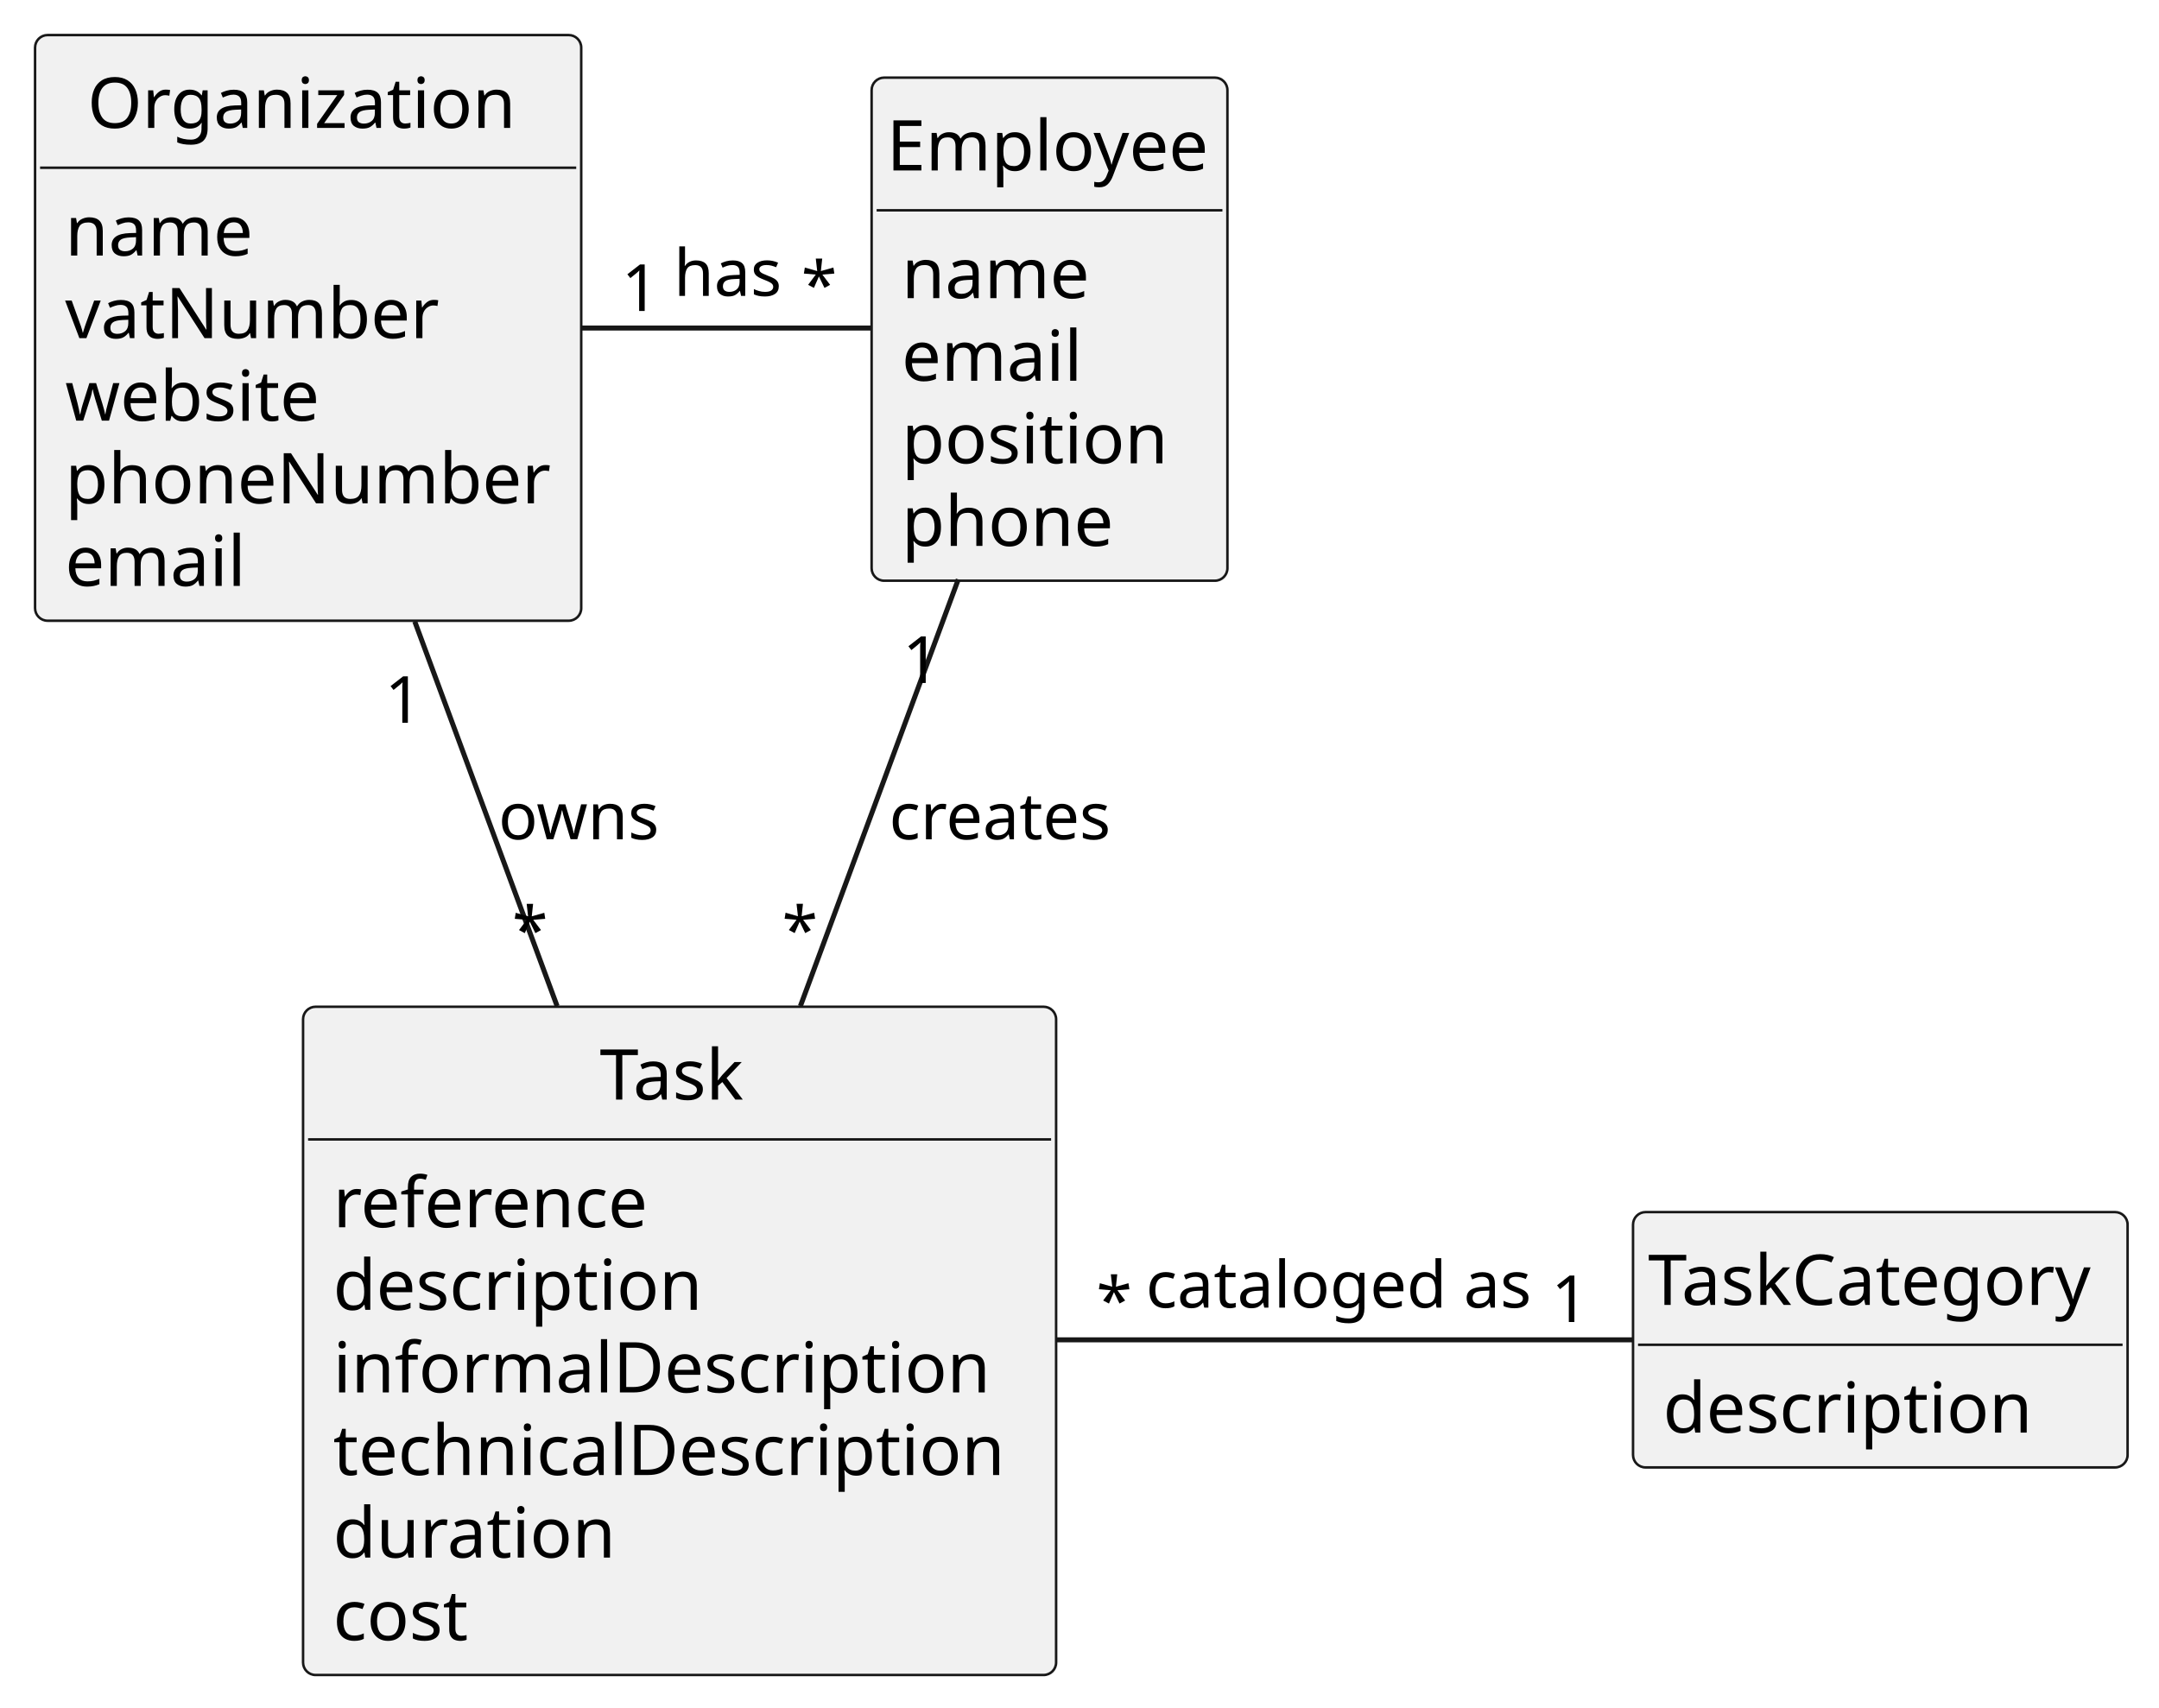
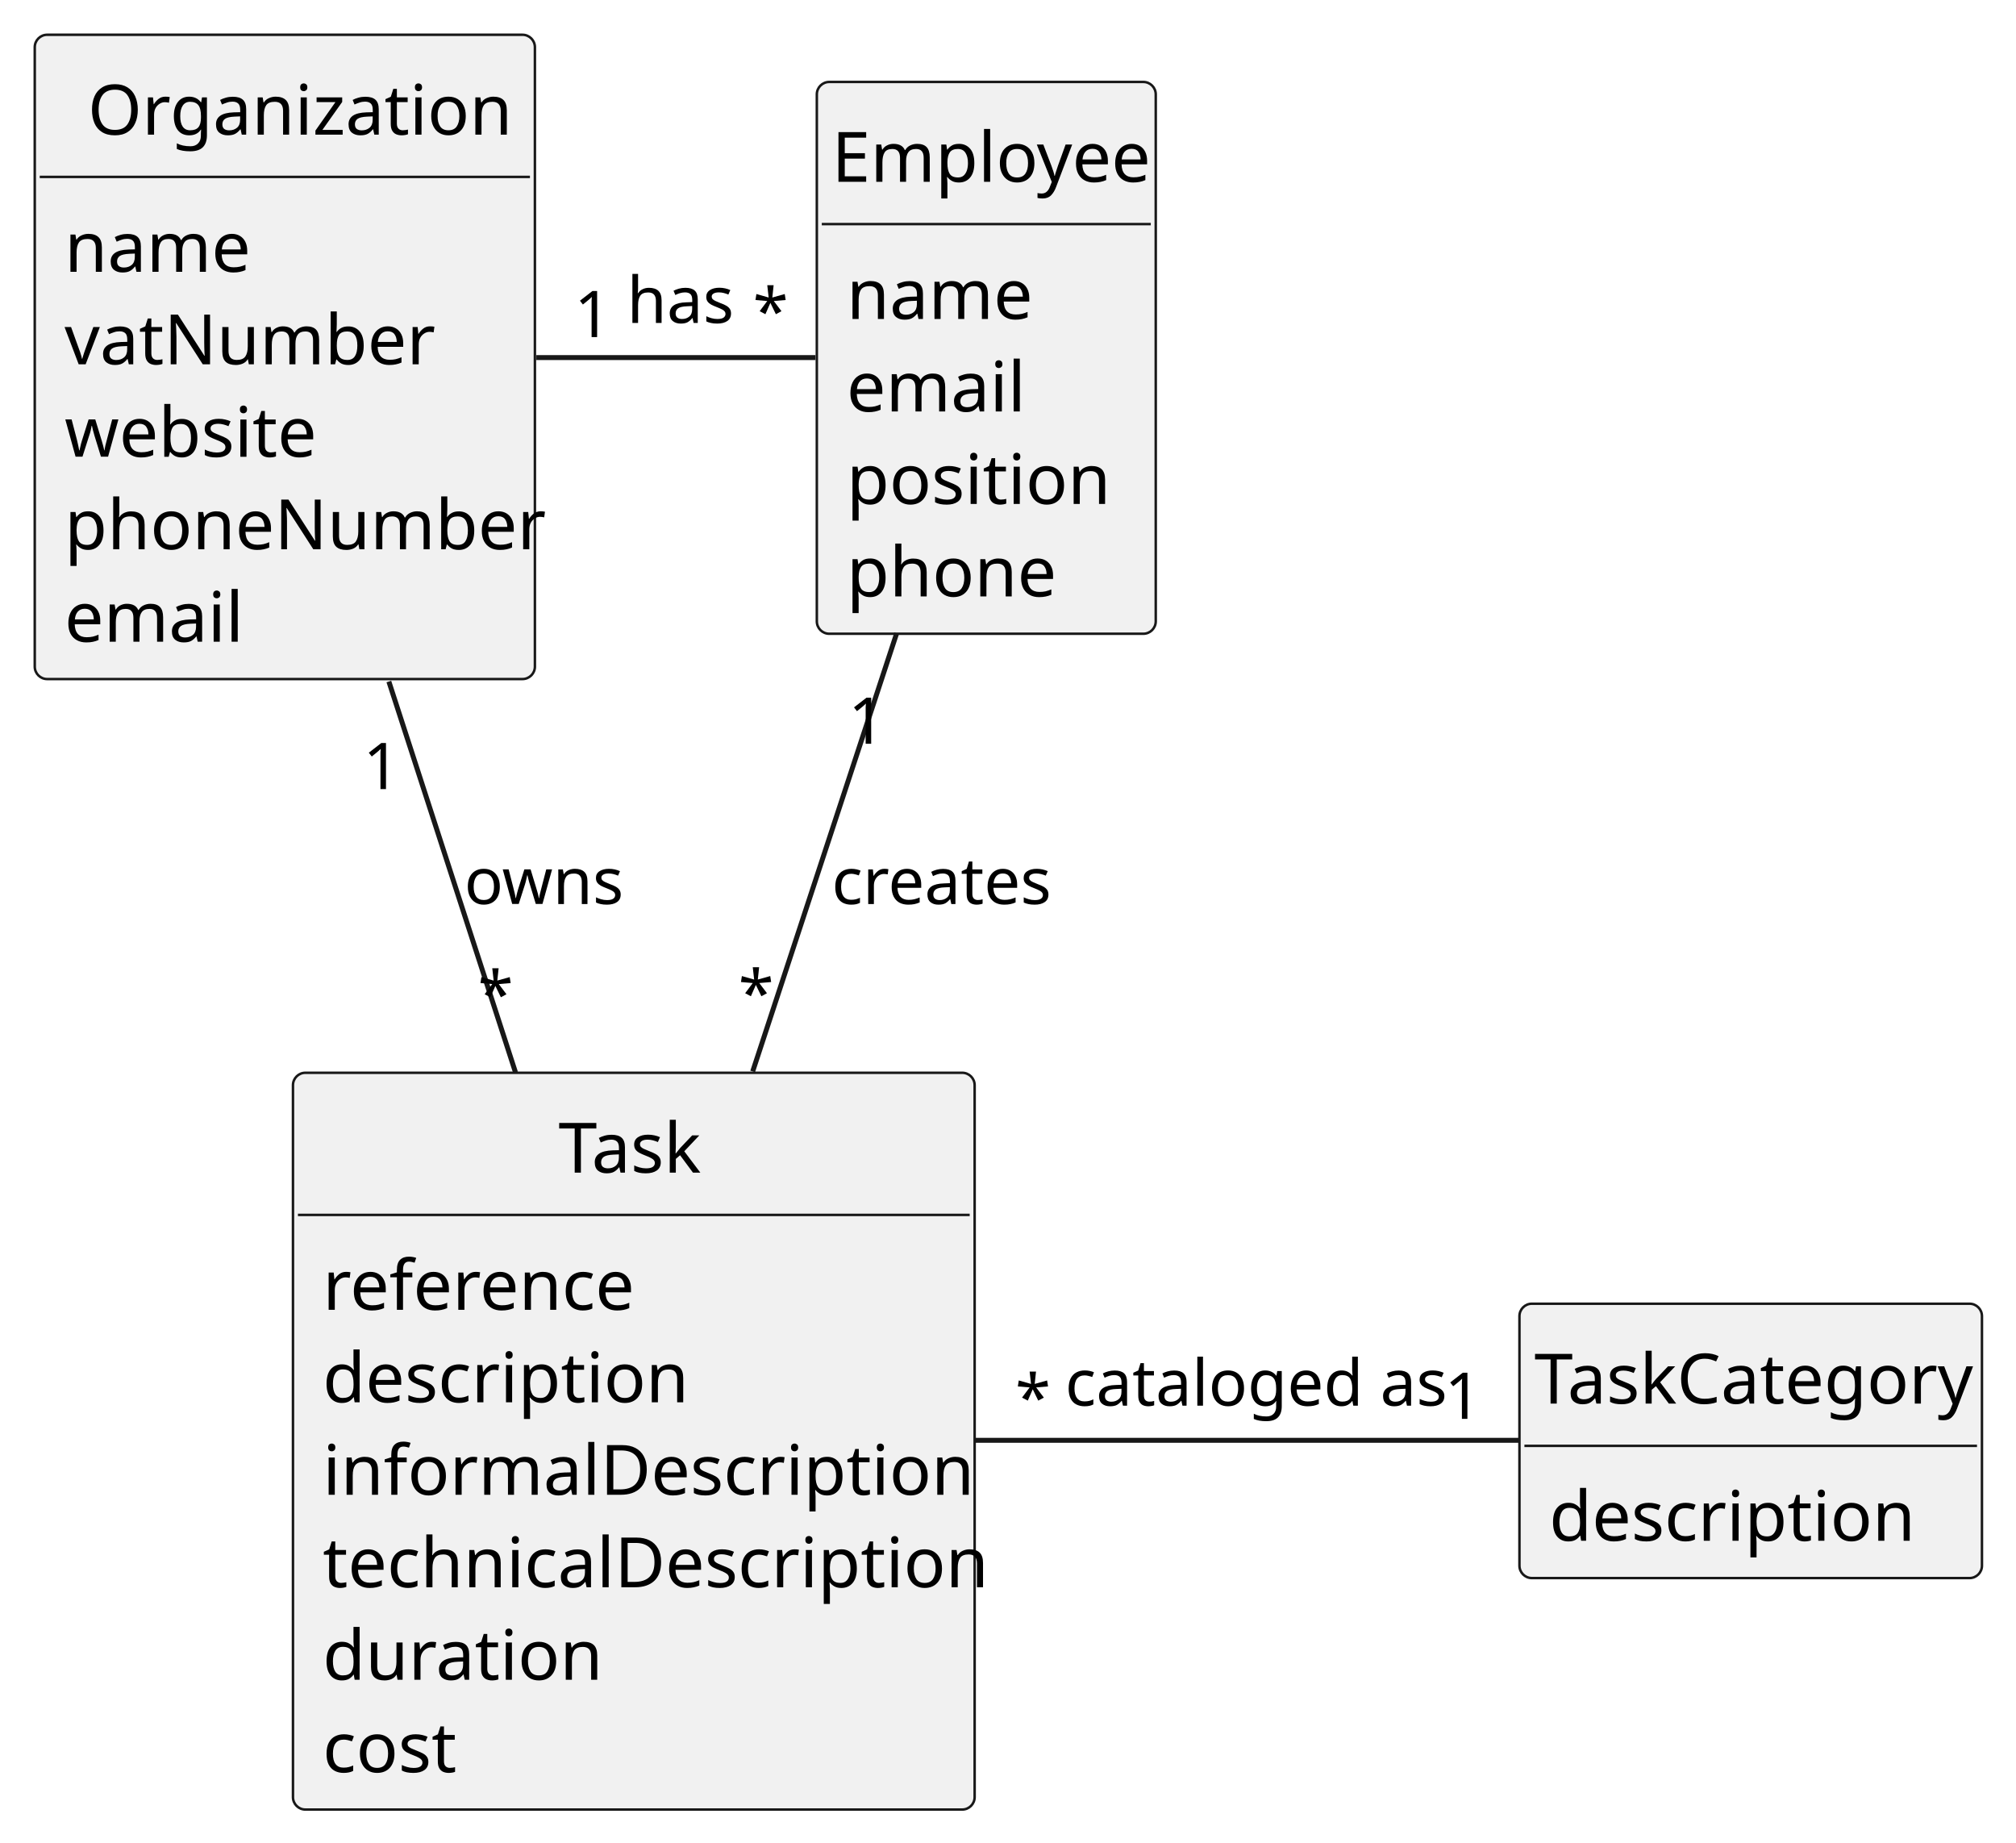
- <svg xmlns="http://www.w3.org/2000/svg" contentStyleType="text/css" height="341px" preserveAspectRatio="none" style="width:431px;height:341px;background:#FFFFFF;" version="1.1" viewBox="0 0 431 341" width="431px" zoomAndPan="magnify">
+ <svg xmlns="http://www.w3.org/2000/svg" contentStyleType="text/css" height="371px" preserveAspectRatio="none" style="width:406px;height:371px;background:#FFFFFF;" version="1.1" viewBox="0 0 406 371" width="406px" zoomAndPan="magnify">
  <defs />
  <g>
    <g id="elem_Organization">
-       <rect codeLine="14" fill="#F1F1F1" height="116.93" id="Organization" rx="2.5" ry="2.5" style="stroke:#181818;stroke-width:0.5;" width="109.029" x="7" y="7" />
-       <text fill="#000000" font-family="sans-serif" font-size="14" lengthAdjust="spacing" textLength="88.129" x="17.45" y="25.535">Organization</text>
-       <line style="stroke:#181818;stroke-width:0.5;" x1="8" x2="115.029" y1="33.488" y2="33.488" />
-       <text fill="#000000" font-family="sans-serif" font-size="14" lengthAdjust="spacing" textLength="37.29" x="13" y="51.023">name</text>
-       <text fill="#000000" font-family="sans-serif" font-size="14" lengthAdjust="spacing" textLength="74.655" x="13" y="67.512">vatNumber</text>
-       <text fill="#000000" font-family="sans-serif" font-size="14" lengthAdjust="spacing" textLength="51.618" x="13" y="84">website</text>
-       <text fill="#000000" font-family="sans-serif" font-size="14" lengthAdjust="spacing" textLength="97.029" x="13" y="100.488">phoneNumber</text>
-       <text fill="#000000" font-family="sans-serif" font-size="14" lengthAdjust="spacing" textLength="36.695" x="13" y="116.977">email</text>
+       <rect codeLine="14" fill="#F1F1F1" height="129.727" id="Organization" rx="2.5" ry="2.5" style="stroke:#181818;stroke-width:0.5;" width="100.724" x="7" y="7" />
+       <text fill="#000000" font-family="sans-serif" font-size="14" lengthAdjust="spacing" textLength="79.379" x="17.672" y="27.107">Organization</text>
+       <line style="stroke:#181818;stroke-width:0.5;" x1="8" x2="106.724" y1="35.621" y2="35.621" />
+       <text fill="#000000" font-family="sans-serif" font-size="14" lengthAdjust="spacing" textLength="35.02" x="13" y="54.728">name</text>
+       <text fill="#000000" font-family="sans-serif" font-size="14" lengthAdjust="spacing" textLength="68.469" x="13" y="73.35">vatNumber</text>
+       <text fill="#000000" font-family="sans-serif" font-size="14" lengthAdjust="spacing" textLength="47.469" x="13" y="91.971">website</text>
+       <text fill="#000000" font-family="sans-serif" font-size="14" lengthAdjust="spacing" textLength="88.724" x="13" y="110.592">phoneNumber</text>
+       <text fill="#000000" font-family="sans-serif" font-size="14" lengthAdjust="spacing" textLength="33.455" x="13" y="129.213">email</text>
    </g>
    <g id="elem_Task">
-       <rect codeLine="22" fill="#F1F1F1" height="133.418" id="Task" rx="2.5" ry="2.5" style="stroke:#181818;stroke-width:0.5;" width="150.332" x="60.5" y="201" />
-       <text fill="#000000" font-family="sans-serif" font-size="14" lengthAdjust="spacing" textLength="31.903" x="119.714" y="219.535">Task</text>
-       <line style="stroke:#181818;stroke-width:0.5;" x1="61.5" x2="209.832" y1="227.488" y2="227.488" />
-       <text fill="#000000" font-family="sans-serif" font-size="14" lengthAdjust="spacing" textLength="63.663" x="66.5" y="245.023">reference</text>
-       <text fill="#000000" font-family="sans-serif" font-size="14" lengthAdjust="spacing" textLength="76.077" x="66.5" y="261.512">description</text>
-       <text fill="#000000" font-family="sans-serif" font-size="14" lengthAdjust="spacing" textLength="134.811" x="66.5" y="278">informalDescription</text>
-       <text fill="#000000" font-family="sans-serif" font-size="14" lengthAdjust="spacing" textLength="138.332" x="66.5" y="294.488">technicalDescription</text>
-       <text fill="#000000" font-family="sans-serif" font-size="14" lengthAdjust="spacing" textLength="57.531" x="66.5" y="310.977">duration</text>
-       <text fill="#000000" font-family="sans-serif" font-size="14" lengthAdjust="spacing" textLength="28.144" x="66.5" y="327.465">cost</text>
+       <rect codeLine="22" fill="#F1F1F1" height="148.348" id="Task" rx="2.5" ry="2.5" style="stroke:#181818;stroke-width:0.5;" width="137.282" x="59" y="216" />
+       <text fill="#000000" font-family="sans-serif" font-size="14" lengthAdjust="spacing" textLength="30.338" x="112.472" y="236.107">Task</text>
+       <line style="stroke:#181818;stroke-width:0.5;" x1="60" x2="195.282" y1="244.621" y2="244.621" />
+       <text fill="#000000" font-family="sans-serif" font-size="14" lengthAdjust="spacing" textLength="59.145" x="65" y="263.728">reference</text>
+       <text fill="#000000" font-family="sans-serif" font-size="14" lengthAdjust="spacing" textLength="67.703" x="65" y="282.35">description</text>
+       <text fill="#000000" font-family="sans-serif" font-size="14" lengthAdjust="spacing" textLength="119.82" x="65" y="300.971">informalDescription</text>
+       <text fill="#000000" font-family="sans-serif" font-size="14" lengthAdjust="spacing" textLength="125.282" x="65" y="319.592">technicalDescription</text>
+       <text fill="#000000" font-family="sans-serif" font-size="14" lengthAdjust="spacing" textLength="50.593" x="65" y="338.213">duration</text>
+       <text fill="#000000" font-family="sans-serif" font-size="14" lengthAdjust="spacing" textLength="25.676" x="65" y="356.834">cost</text>
    </g>
    <g id="elem_TaskCategory">
-       <rect codeLine="31" fill="#F1F1F1" height="50.977" id="TaskCategory" rx="2.5" ry="2.5" style="stroke:#181818;stroke-width:0.5;" width="98.73" x="326" y="242" />
-       <text fill="#000000" font-family="sans-serif" font-size="14" lengthAdjust="spacing" textLength="92.73" x="329" y="260.535">TaskCategory</text>
-       <line style="stroke:#181818;stroke-width:0.5;" x1="327" x2="423.729" y1="268.488" y2="268.488" />
-       <text fill="#000000" font-family="sans-serif" font-size="14" lengthAdjust="spacing" textLength="76.077" x="332" y="286.023">description</text>
+       <rect codeLine="31" fill="#F1F1F1" height="55.242" id="TaskCategory" rx="2.5" ry="2.5" style="stroke:#181818;stroke-width:0.5;" width="93.144" x="306" y="262.5" />
+       <text fill="#000000" font-family="sans-serif" font-size="14" lengthAdjust="spacing" textLength="87.144" x="309" y="282.607">TaskCategory</text>
+       <line style="stroke:#181818;stroke-width:0.5;" x1="307" x2="398.144" y1="291.121" y2="291.121" />
+       <text fill="#000000" font-family="sans-serif" font-size="14" lengthAdjust="spacing" textLength="67.703" x="312" y="310.228">description</text>
    </g>
    <g id="elem_Employee">
-       <rect codeLine="35" fill="#F1F1F1" height="100.441" id="Employee" rx="2.5" ry="2.5" style="stroke:#181818;stroke-width:0.5;" width="71.03" x="174" y="15.5" />
-       <text fill="#000000" font-family="sans-serif" font-size="14" lengthAdjust="spacing" textLength="65.03" x="177" y="34.035">Employee</text>
-       <line style="stroke:#181818;stroke-width:0.5;" x1="175" x2="244.03" y1="41.988" y2="41.988" />
-       <text fill="#000000" font-family="sans-serif" font-size="14" lengthAdjust="spacing" textLength="37.29" x="180" y="59.523">name</text>
-       <text fill="#000000" font-family="sans-serif" font-size="14" lengthAdjust="spacing" textLength="36.695" x="180" y="76.012">email</text>
-       <text fill="#000000" font-family="sans-serif" font-size="14" lengthAdjust="spacing" textLength="55.166" x="180" y="92.5">position</text>
-       <text fill="#000000" font-family="sans-serif" font-size="14" lengthAdjust="spacing" textLength="42.588" x="180" y="108.988">phone</text>
+       <rect codeLine="35" fill="#F1F1F1" height="111.106" id="Employee" rx="2.5" ry="2.5" style="stroke:#181818;stroke-width:0.5;" width="68.255" x="164.5" y="16.5" />
+       <text fill="#000000" font-family="sans-serif" font-size="14" lengthAdjust="spacing" textLength="62.255" x="167.5" y="36.607">Employee</text>
+       <line style="stroke:#181818;stroke-width:0.5;" x1="165.5" x2="231.755" y1="45.121" y2="45.121" />
+       <text fill="#000000" font-family="sans-serif" font-size="14" lengthAdjust="spacing" textLength="35.02" x="170.5" y="64.228">name</text>
+       <text fill="#000000" font-family="sans-serif" font-size="14" lengthAdjust="spacing" textLength="33.455" x="170.5" y="82.85">email</text>
+       <text fill="#000000" font-family="sans-serif" font-size="14" lengthAdjust="spacing" textLength="48.255" x="170.5" y="101.471">position</text>
+       <text fill="#000000" font-family="sans-serif" font-size="14" lengthAdjust="spacing" textLength="38.931" x="170.5" y="120.092">phone</text>
    </g>
    <g id="link_Organization_Employee">
-       <path codeLine="42" d="M116.19,65.5 C135.46,65.5 156.6,65.5 173.89,65.5 " fill="none" id="Organization-Employee" style="stroke:#181818;stroke-width:1.0;" />
-       <text fill="#000000" font-family="sans-serif" font-size="13" lengthAdjust="spacing" textLength="21.874" x="134.5" y="59.068">has</text>
-       <text fill="#000000" font-family="sans-serif" font-size="13" lengthAdjust="spacing" textLength="8.22" x="124.089" y="62.086">1</text>
-       <text fill="#000000" font-family="sans-serif" font-size="13" lengthAdjust="spacing" textLength="6.265" x="159.951" y="61.508">*</text>
+       <path codeLine="42" d="M108.01,72 C126.65,72 147.34,72 164.22,72 " fill="none" id="Organization-Employee" style="stroke:#181818;stroke-width:1.0;" />
+       <text fill="#000000" font-family="sans-serif" font-size="13" lengthAdjust="spacing" textLength="20.96" x="126.25" y="65.028">has</text>
+       <text fill="#000000" font-family="sans-serif" font-size="13" lengthAdjust="spacing" textLength="7.23" x="115.641" y="67.873">1</text>
+       <text fill="#000000" font-family="sans-serif" font-size="13" lengthAdjust="spacing" textLength="5.059" x="151.614" y="67.294">*</text>
    </g>
    <g id="link_Organization_Task">
-       <path codeLine="43" d="M82.8,124.08 C91.69,148.08 102.05,176.09 111.22,200.88 " fill="none" id="Organization-Task" style="stroke:#181818;stroke-width:1.0;" />
-       <text fill="#000000" font-family="sans-serif" font-size="13" lengthAdjust="spacing" textLength="32.697" x="99.5" y="167.568">owns</text>
-       <text fill="#000000" font-family="sans-serif" font-size="13" lengthAdjust="spacing" textLength="8.22" x="76.811" y="144.311">1</text>
-       <text fill="#000000" font-family="sans-serif" font-size="13" lengthAdjust="spacing" textLength="6.265" x="102.233" y="190.336">*</text>
+       <path codeLine="43" d="M78.31,137.22 C86.33,161.97 95.55,190.41 103.82,215.93 " fill="none" id="Organization-Task" style="stroke:#181818;stroke-width:1.0;" />
+       <text fill="#000000" font-family="sans-serif" font-size="13" lengthAdjust="spacing" textLength="30.348" x="93.5" y="182.028">owns</text>
+       <text fill="#000000" font-family="sans-serif" font-size="13" lengthAdjust="spacing" textLength="7.23" x="73.121" y="158.88">1</text>
+       <text fill="#000000" font-family="sans-serif" font-size="13" lengthAdjust="spacing" textLength="5.059" x="96.232" y="204.827">*</text>
    </g>
    <g id="link_Employee_Task">
-       <path codeLine="45" d="M191.3,115.68 C181.8,141.36 170.05,173.12 159.78,200.87 " fill="none" id="Employee-Task" style="stroke:#181818;stroke-width:1.0;" />
-       <text fill="#000000" font-family="sans-serif" font-size="13" lengthAdjust="spacing" textLength="45.132" x="177.5" y="167.568">creates</text>
-       <text fill="#000000" font-family="sans-serif" font-size="13" lengthAdjust="spacing" textLength="8.22" x="180.191" y="136.35">1</text>
-       <text fill="#000000" font-family="sans-serif" font-size="13" lengthAdjust="spacing" textLength="6.265" x="156.104" y="190.325">*</text>
+       <path codeLine="45" d="M180.58,127.51 C171.79,154.25 161.08,186.85 151.58,215.74 " fill="none" id="Employee-Task" style="stroke:#181818;stroke-width:1.0;" />
+       <text fill="#000000" font-family="sans-serif" font-size="13" lengthAdjust="spacing" textLength="42.631" x="167.5" y="182.028">creates</text>
+       <text fill="#000000" font-family="sans-serif" font-size="13" lengthAdjust="spacing" textLength="7.23" x="170.834" y="149.751">1</text>
+       <text fill="#000000" font-family="sans-serif" font-size="13" lengthAdjust="spacing" textLength="5.059" x="148.693" y="204.619">*</text>
    </g>
    <g id="link_Task_TaskCategory">
-       <path codeLine="47" d="M210.78,267.5 C248.31,267.5 292.65,267.5 325.86,267.5 " fill="none" id="Task-TaskCategory" style="stroke:#181818;stroke-width:1.0;" />
-       <text fill="#000000" font-family="sans-serif" font-size="13" lengthAdjust="spacing" textLength="79.073" x="228.75" y="261.068">cataloged as</text>
-       <text fill="#000000" font-family="sans-serif" font-size="13" lengthAdjust="spacing" textLength="6.265" x="218.849" y="264.289">*</text>
-       <text fill="#000000" font-family="sans-serif" font-size="13" lengthAdjust="spacing" textLength="8.22" x="309.684" y="263.945">1</text>
+       <path codeLine="47" d="M196.23,290 C231.77,290 274.21,290 305.89,290 " fill="none" id="Task-TaskCategory" style="stroke:#181818;stroke-width:1.0;" />
+       <text fill="#000000" font-family="sans-serif" font-size="13" lengthAdjust="spacing" textLength="73.722" x="214.5" y="283.028">cataloged as</text>
+       <text fill="#000000" font-family="sans-serif" font-size="13" lengthAdjust="spacing" textLength="5.059" x="204.453" y="286.042">*</text>
+       <text fill="#000000" font-family="sans-serif" font-size="13" lengthAdjust="spacing" textLength="7.23" x="290.911" y="285.678">1</text>
    </g>
  </g>
</svg>
